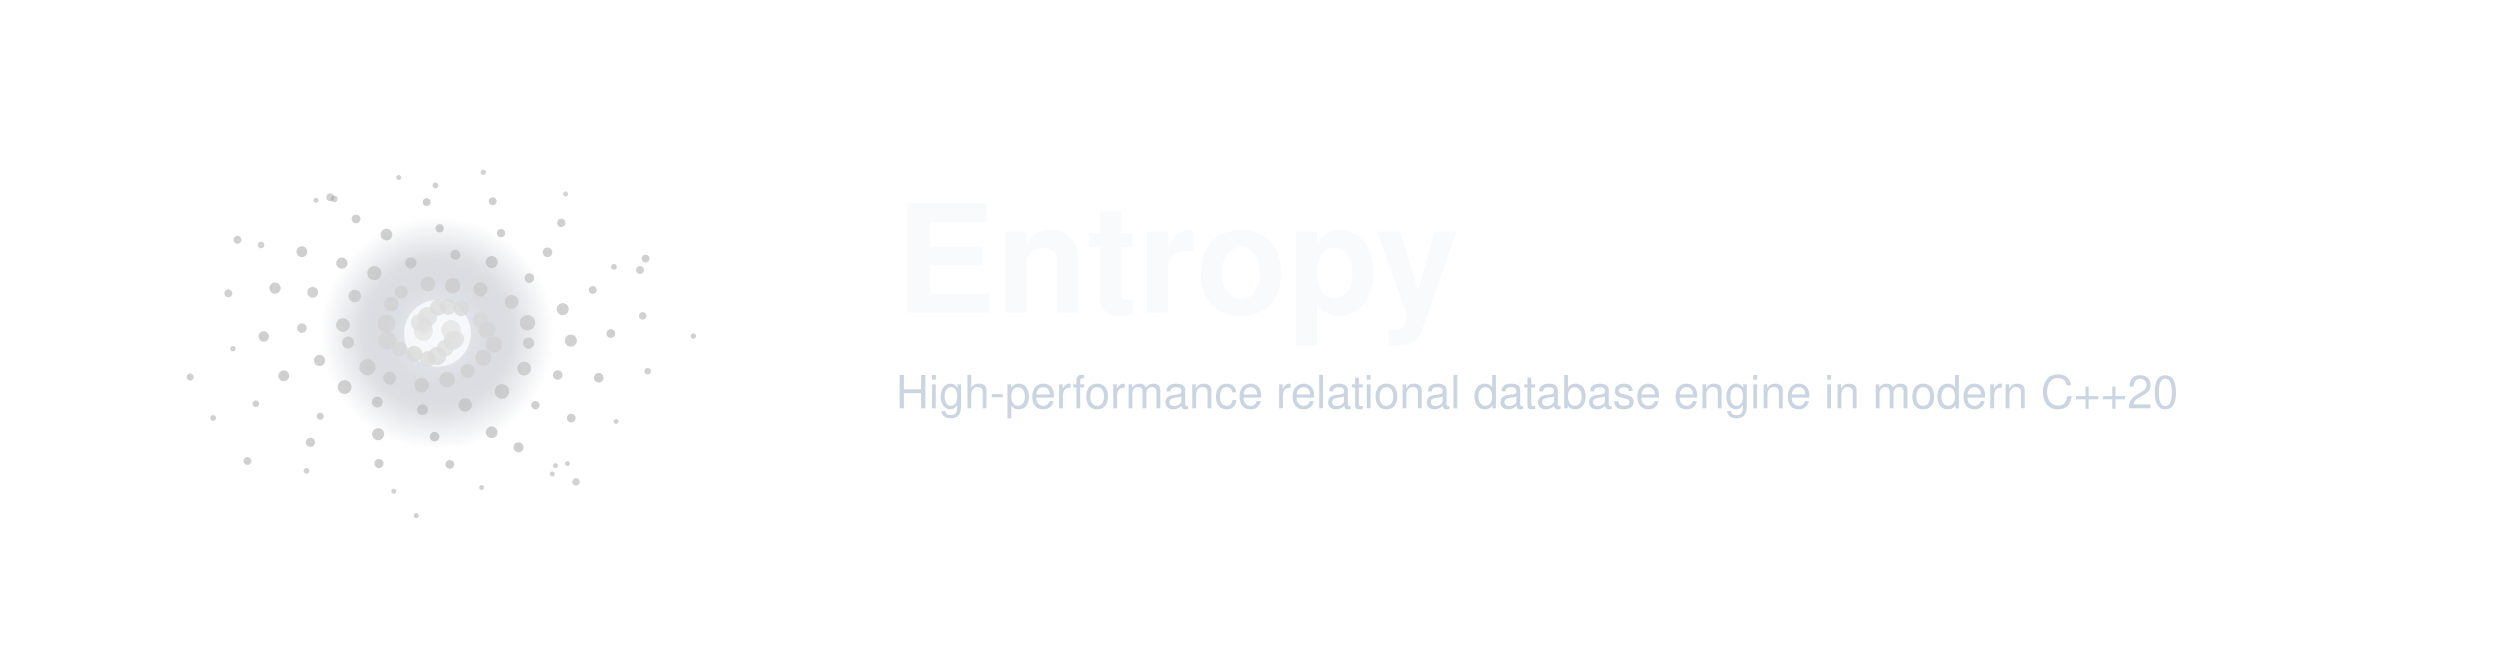
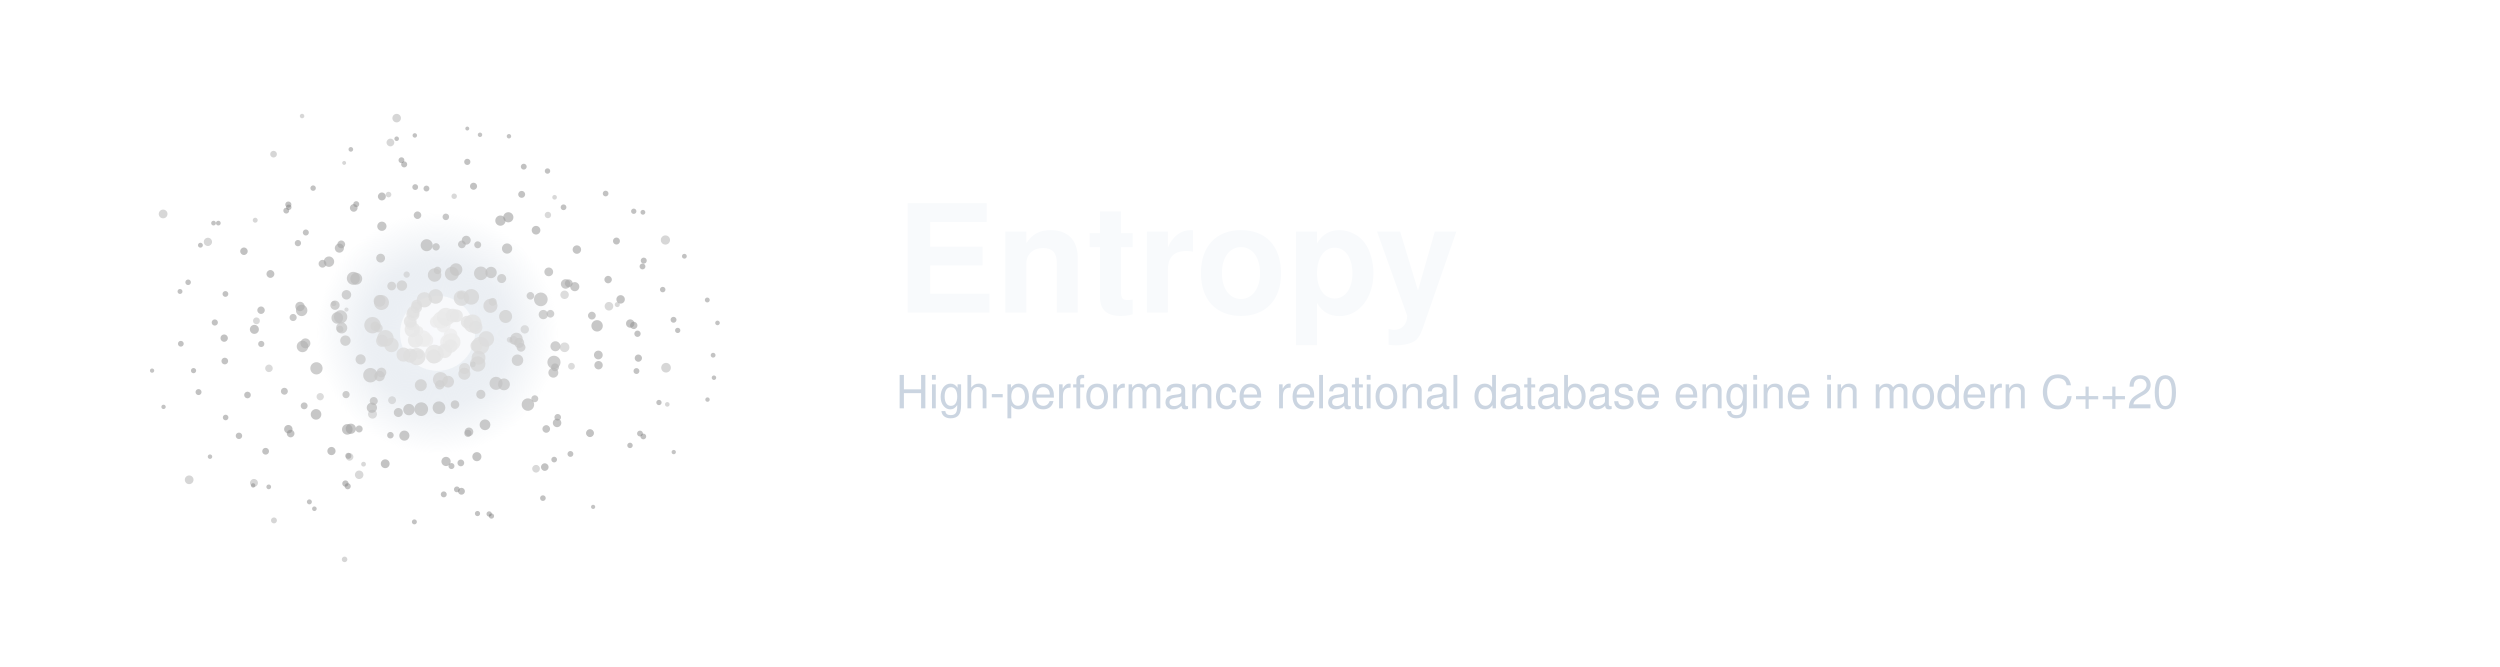
<svg xmlns="http://www.w3.org/2000/svg" width="1200" height="320" viewBox="0 0 1200 320" fill="none" role="img" aria-label="Entropy Database Engine">
  <defs>
    <radialGradient id="core-dark" cx="50%" cy="50%" r="50%">
      <stop offset="0%" stop-color="#f8fafc" stop-opacity="0.9" />
-       <stop offset="65%" stop-color="#9ca3af" stop-opacity="0.35" />
-       <stop offset="100%" stop-color="#9ca3af" stop-opacity="0" />
+       <stop offset="60%" stop-color="#cbd5e1" stop-opacity="0.35" />
+       <stop offset="100%" stop-color="#cbd5e1" stop-opacity="0" />
    </radialGradient>
  </defs>
  <g>
-     <circle cx="210" cy="160" r="56" fill="url(#core-dark)" />
-     <circle cx="210" cy="160" r="16" fill="#f8fafc" opacity="0.9" />
-     <circle cx="216.5" cy="158.3" r="4.7" fill="#e6e6e6" opacity="0.85" />
-     <circle cx="203.2" cy="159.0" r="4.6" fill="#e6e6e6" opacity="0.85" />
-     <circle cx="218.6" cy="162.8" r="4.2" fill="#e3e3e3" opacity="0.84" />
-     <circle cx="203.7" cy="156.4" r="3.8" fill="#e3e3e3" opacity="0.84" />
-     <circle cx="217.4" cy="163.4" r="4.5" fill="#e1e1e1" opacity="0.83" />
-     <circle cx="201.3" cy="154.9" r="4.1" fill="#e1e1e1" opacity="0.83" />
-     <circle cx="213.7" cy="167.1" r="4.0" fill="#dfdfdf" opacity="0.82" />
-     <circle cx="205.2" cy="152.0" r="4.6" fill="#dfdfdf" opacity="0.82" />
-     <circle cx="209.8" cy="170.9" r="4.4" fill="#dddddd" opacity="0.81" />
-     <circle cx="210.3" cy="147.6" r="3.9" fill="#dddddd" opacity="0.81" />
-     <circle cx="205.4" cy="172.3" r="3.8" fill="#dbdbdb" opacity="0.80" />
-     <circle cx="215.1" cy="147.2" r="3.9" fill="#dbdbdb" opacity="0.80" />
-     <circle cx="198.8" cy="169.9" r="3.9" fill="#d9d9d9" opacity="0.79" />
-     <circle cx="221.4" cy="148.0" r="3.7" fill="#d9d9d9" opacity="0.79" />
-     <circle cx="191.7" cy="167.5" r="3.5" fill="#d7d7d7" opacity="0.78" />
-     <circle cx="230.7" cy="153.7" r="3.8" fill="#d7d7d7" opacity="0.78" />
-     <circle cx="185.9" cy="163.4" r="4.4" fill="#d4d4d4" opacity="0.76" />
-     <circle cx="233.8" cy="158.5" r="4.1" fill="#d4d4d4" opacity="0.76" />
-     <circle cx="185.5" cy="155.3" r="4.3" fill="#d2d2d2" opacity="0.75" />
-     <circle cx="237.0" cy="165.4" r="3.9" fill="#d2d2d2" opacity="0.75" />
-     <circle cx="187.8" cy="145.9" r="3.5" fill="#d0d0d0" opacity="0.74" />
-     <circle cx="232.0" cy="171.7" r="3.8" fill="#d0d0d0" opacity="0.74" />
-     <circle cx="192.6" cy="140.2" r="3.1" fill="#cecece" opacity="0.73" />
-     <circle cx="224.5" cy="178.1" r="3.4" fill="#cecece" opacity="0.73" />
-     <circle cx="205.4" cy="136.3" r="3.5" fill="#cccccc" opacity="0.72" />
-     <circle cx="214.6" cy="182.2" r="3.7" fill="#cccccc" opacity="0.72" />
-     <circle cx="217.3" cy="137.1" r="3.7" fill="#cacaca" opacity="0.71" />
-     <circle cx="202.4" cy="184.9" r="3.5" fill="#cacaca" opacity="0.71" />
-     <circle cx="230.6" cy="138.9" r="3.4" fill="#c8c8c8" opacity="0.70" />
-     <circle cx="187.0" cy="181.5" r="3.1" fill="#c8c8c8" opacity="0.70" />
-     <circle cx="245.6" cy="144.9" r="3.3" fill="#c6c6c6" opacity="0.69" />
-     <circle cx="176.4" cy="176.3" r="3.9" fill="#c6c6c6" opacity="0.69" />
-     <circle cx="253.2" cy="154.9" r="3.7" fill="#c3c3c3" opacity="0.68" />
-     <circle cx="167.1" cy="164.4" r="2.9" fill="#c3c3c3" opacity="0.68" />
-     <circle cx="253.7" cy="164.7" r="2.7" fill="#c1c1c1" opacity="0.67" />
-     <circle cx="164.6" cy="156.0" r="3.3" fill="#c1c1c1" opacity="0.67" />
-     <circle cx="251.6" cy="176.9" r="3.3" fill="#bfbfbf" opacity="0.66" />
-     <circle cx="170.3" cy="142.1" r="3.0" fill="#bfbfbf" opacity="0.66" />
-     <circle cx="240.9" cy="187.9" r="3.5" fill="#bdbdbd" opacity="0.65" />
-     <circle cx="179.7" cy="131.1" r="3.4" fill="#bdbdbd" opacity="0.65" />
-     <circle cx="223.3" cy="194.4" r="3.2" fill="#bbbbbb" opacity="0.64" />
-     <circle cx="197.2" cy="126.2" r="2.7" fill="#bbbbbb" opacity="0.64" />
-     <circle cx="202.8" cy="196.7" r="2.6" fill="#b9b9b9" opacity="0.63" />
-     <circle cx="218.6" cy="122.3" r="2.4" fill="#b9b9b9" opacity="0.63" />
-     <circle cx="181.1" cy="193.0" r="2.6" fill="#b7b7b7" opacity="0.62" />
-     <circle cx="236.0" cy="125.8" r="2.9" fill="#b7b7b7" opacity="0.62" />
-     <circle cx="165.4" cy="185.8" r="3.3" fill="#b5b5b5" opacity="0.61" />
-     <circle cx="254.1" cy="133.5" r="2.3" fill="#b5b5b5" opacity="0.61" />
-     <circle cx="153.4" cy="173.0" r="2.7" fill="#b2b2b2" opacity="0.59" />
-     <circle cx="270.1" cy="148.4" r="2.9" fill="#b2b2b2" opacity="0.59" />
-     <circle cx="144.9" cy="157.5" r="2.3" fill="#b0b0b0" opacity="0.58" />
-     <circle cx="274.0" cy="163.5" r="2.9" fill="#b0b0b0" opacity="0.58" />
-     <circle cx="150.1" cy="140.3" r="2.6" fill="#aeaeae" opacity="0.57" />
-     <circle cx="267.7" cy="180.0" r="2.3" fill="#aeaeae" opacity="0.57" />
-     <circle cx="164.1" cy="126.3" r="2.7" fill="#acacac" opacity="0.56" />
-     <circle cx="257.0" cy="194.5" r="2.0" fill="#acacac" opacity="0.56" />
-     <circle cx="185.5" cy="112.6" r="2.8" fill="#aaaaaa" opacity="0.55" />
-     <circle cx="236.0" cy="207.5" r="2.8" fill="#aaaaaa" opacity="0.55" />
-     <circle cx="211.0" cy="109.6" r="2.0" fill="#a8a8a8" opacity="0.54" />
-     <circle cx="208.6" cy="209.6" r="2.3" fill="#a8a8a8" opacity="0.54" />
-     <circle cx="240.5" cy="111.9" r="2.0" fill="#a6a6a6" opacity="0.53" />
-     <circle cx="181.5" cy="208.4" r="2.9" fill="#a6a6a6" opacity="0.53" />
-     <circle cx="262.8" cy="121.1" r="2.3" fill="#a4a4a4" opacity="0.52" />
-     <circle cx="153.7" cy="199.8" r="1.7" fill="#a4a4a4" opacity="0.52" />
-     <circle cx="284.5" cy="139.2" r="1.9" fill="#a1a1a1" opacity="0.51" />
-     <circle cx="136.2" cy="180.4" r="2.6" fill="#a1a1a1" opacity="0.51" />
-     <circle cx="293.2" cy="160.1" r="2.1" fill="#9f9f9f" opacity="0.50" />
-     <circle cx="126.6" cy="161.5" r="2.5" fill="#9f9f9f" opacity="0.50" />
-     <circle cx="287.4" cy="181.3" r="2.3" fill="#9d9d9d" opacity="0.49" />
-     <circle cx="132.0" cy="138.3" r="2.7" fill="#9d9d9d" opacity="0.49" />
-     <circle cx="274.2" cy="200.7" r="2.1" fill="#9b9b9b" opacity="0.48" />
-     <circle cx="144.9" cy="120.8" r="2.6" fill="#9b9b9b" opacity="0.48" />
-     <circle cx="248.9" cy="214.7" r="2.4" fill="#999999" opacity="0.47" />
-     <circle cx="170.9" cy="105.1" r="2.1" fill="#999999" opacity="0.47" />
-     <circle cx="215.9" cy="222.9" r="2.1" fill="#979797" opacity="0.46" />
-     <circle cx="204.8" cy="97.0" r="1.9" fill="#979797" opacity="0.46" />
-     <circle cx="181.9" cy="222.5" r="2.2" fill="#959595" opacity="0.45" />
-     <circle cx="236.5" cy="96.6" r="1.9" fill="#959595" opacity="0.45" />
-     <circle cx="149.0" cy="212.3" r="2.2" fill="#939393" opacity="0.44" />
-     <circle cx="269.4" cy="107.0" r="2.0" fill="#939393" opacity="0.44" />
-     <circle cx="122.8" cy="193.8" r="1.6" fill="#909090" opacity="0.42" />
-     <circle cx="294.7" cy="128.1" r="1.4" fill="#909090" opacity="0.42" />
-     <circle cx="111.8" cy="167.4" r="1.3" fill="#8e8e8e" opacity="0.41" />
-     <circle cx="308.5" cy="151.6" r="1.8" fill="#8e8e8e" opacity="0.41" />
-     <circle cx="109.6" cy="140.8" r="1.9" fill="#8c8c8c" opacity="0.40" />
-     <circle cx="310.9" cy="178.2" r="1.6" fill="#8c8c8c" opacity="0.40" />
-     <circle cx="125.3" cy="117.6" r="1.6" fill="#8a8a8a" opacity="0.39" />
-     <circle cx="295.7" cy="202.3" r="1.2" fill="#8a8a8a" opacity="0.39" />
-     <circle cx="151.7" cy="96.1" r="1.2" fill="#888888" opacity="0.38" />
-     <circle cx="266.6" cy="223.5" r="1.2" fill="#888888" opacity="0.38" />
-     <circle cx="191.4" cy="85.2" r="1.2" fill="#868686" opacity="0.37" />
-     <circle cx="231.2" cy="234.0" r="1.2" fill="#868686" opacity="0.37" />
-     <circle cx="232.0" cy="82.7" r="1.3" fill="#848484" opacity="0.36" />
-     <circle cx="189.0" cy="235.8" r="1.2" fill="#848484" opacity="0.36" />
-     <circle cx="271.5" cy="93.1" r="1.2" fill="#828282" opacity="0.35" />
-     <circle cx="147.1" cy="226.0" r="1.4" fill="#828282" opacity="0.35" />
-     <circle cx="309.9" cy="124.1" r="1.9" fill="#919191" opacity="0.43" />
-     <circle cx="332.8" cy="161.3" r="1.3" fill="#949494" opacity="0.44" />
-     <circle cx="265.1" cy="227.5" r="1.2" fill="#858585" opacity="0.37" />
-     <circle cx="118.8" cy="221.3" r="1.9" fill="#949494" opacity="0.44" />
-     <circle cx="102.3" cy="200.6" r="1.4" fill="#8c8c8c" opacity="0.40" />
-     <circle cx="272.4" cy="222.5" r="1.2" fill="#878787" opacity="0.38" />
-     <circle cx="209.0" cy="89.0" r="1.4" fill="#8b8b8b" opacity="0.40" />
-     <circle cx="276.5" cy="231.3" r="1.8" fill="#848484" opacity="0.36" />
-     <circle cx="160.5" cy="95.5" r="1.6" fill="#8a8a8a" opacity="0.39" />
-     <circle cx="114.0" cy="115.1" r="1.9" fill="#919191" opacity="0.43" />
-     <circle cx="307.2" cy="129.6" r="1.9" fill="#8b8b8b" opacity="0.40" />
-     <circle cx="158.5" cy="94.7" r="1.9" fill="#8e8e8e" opacity="0.41" />
-     <circle cx="91.3" cy="181.0" r="1.7" fill="#949494" opacity="0.44" />
-     <circle cx="199.8" cy="247.5" r="1.2" fill="#919191" opacity="0.43" />
+     <circle cx="210" cy="160" r="58" fill="url(#core-dark)" />
+     <circle cx="210" cy="160" r="18" fill="#f8fafc" opacity="0.92" />
+     <circle cx="216.3" cy="160.9" r="3.24" fill="#eeeeee" opacity="0.88" />
+     <circle cx="215.0" cy="164.2" r="3.73" fill="#ededed" opacity="0.87" />
+     <circle cx="216.8" cy="164.2" r="4.24" fill="#ebebeb" opacity="0.87" />
+     <circle cx="216.3" cy="166.1" r="3.26" fill="#e9e9e9" opacity="0.86" />
+     <circle cx="213.5" cy="168.4" r="3.47" fill="#e8e8e8" opacity="0.85" />
+     <circle cx="208.5" cy="169.9" r="4.45" fill="#e6e6e6" opacity="0.85" />
+     <circle cx="208.2" cy="171.1" r="3.39" fill="#e4e4e4" opacity="0.84" />
+     <circle cx="201.2" cy="170.2" r="2.09" fill="#e3e3e3" opacity="0.84" />
+     <circle cx="200.1" cy="171.2" r="4.14" fill="#e1e1e1" opacity="0.83" />
+     <circle cx="196.9" cy="170.7" r="3.39" fill="#dfdfdf" opacity="0.82" />
+     <circle cx="193.7" cy="170.2" r="3.39" fill="#dedede" opacity="0.82" />
+     <circle cx="187.9" cy="165.6" r="3.45" fill="#dcdcdc" opacity="0.81" />
+     <circle cx="185.0" cy="162.4" r="3.97" fill="#dadada" opacity="0.81" />
+     <circle cx="183.4" cy="163.6" r="2.89" fill="#d9d9d9" opacity="0.80" />
+     <circle cx="181.6" cy="157.5" r="2.09" fill="#d7d7d7" opacity="0.79" />
+     <circle cx="180.1" cy="156.6" r="2.26" fill="#d5d5d5" opacity="0.79" />
+     <circle cx="178.8" cy="156.1" r="3.95" fill="#d4d4d4" opacity="0.78" />
+     <circle cx="183.1" cy="145.2" r="3.60" fill="#d2d2d2" opacity="0.78" />
+     <circle cx="182.2" cy="144.4" r="2.84" fill="#d0d0d0" opacity="0.77" />
+     <circle cx="192.9" cy="137.1" r="2.52" fill="#cfcfcf" opacity="0.76" />
+     <circle cx="188.0" cy="137.3" r="2.10" fill="#cdcdcd" opacity="0.76" />
+     <circle cx="208.6" cy="132.0" r="3.24" fill="#cbcbcb" opacity="0.75" />
+     <circle cx="216.9" cy="131.4" r="3.36" fill="#cacaca" opacity="0.75" />
+     <circle cx="210.0" cy="129.8" r="1.81" fill="#c8c8c8" opacity="0.74" />
+     <circle cx="218.9" cy="129.4" r="3.03" fill="#c6c6c6" opacity="0.73" />
+     <circle cx="230.8" cy="131.2" r="3.27" fill="#c5c5c5" opacity="0.73" />
+     <circle cx="240.8" cy="133.7" r="2.17" fill="#c3c3c3" opacity="0.72" />
+     <circle cx="235.7" cy="130.8" r="2.73" fill="#c1c1c1" opacity="0.72" />
+     <circle cx="254.6" cy="142.0" r="1.83" fill="#c0c0c0" opacity="0.71" />
+     <circle cx="260.8" cy="151.0" r="2.23" fill="#bebebe" opacity="0.71" />
+     <circle cx="259.6" cy="143.7" r="3.28" fill="#bcbcbc" opacity="0.70" />
+     <circle cx="264.2" cy="150.6" r="1.85" fill="#bbbbbb" opacity="0.69" />
+     <circle cx="266.6" cy="166.2" r="2.40" fill="#b9b9b9" opacity="0.69" />
+     <circle cx="265.9" cy="173.9" r="3.15" fill="#b7b7b7" opacity="0.68" />
+     <circle cx="266.4" cy="176.3" r="1.89" fill="#b6b6b6" opacity="0.68" />
+     <circle cx="265.6" cy="178.9" r="2.38" fill="#b4b4b4" opacity="0.67" />
+     <circle cx="256.7" cy="191.4" r="1.68" fill="#b2b2b2" opacity="0.66" />
+     <circle cx="253.4" cy="194.2" r="2.99" fill="#b1b1b1" opacity="0.66" />
+     <circle cx="232.8" cy="203.9" r="2.57" fill="#afafaf" opacity="0.65" />
+     <circle cx="225.1" cy="207.3" r="2.08" fill="#adadad" opacity="0.65" />
+     <circle cx="224.6" cy="208.0" r="1.74" fill="#acacac" opacity="0.64" />
+     <circle cx="194.1" cy="209.1" r="2.43" fill="#aaaaaa" opacity="0.63" />
+     <circle cx="187.4" cy="208.9" r="1.58" fill="#a8a8a8" opacity="0.63" />
+     <circle cx="172.4" cy="205.9" r="1.70" fill="#a7a7a7" opacity="0.62" />
+     <circle cx="168.4" cy="205.8" r="2.46" fill="#a5a5a5" opacity="0.62" />
+     <circle cx="166.7" cy="206.1" r="2.54" fill="#a3a3a3" opacity="0.61" />
+     <circle cx="151.7" cy="198.9" r="2.54" fill="#a2a2a2" opacity="0.60" />
+     <circle cx="146.0" cy="194.8" r="1.66" fill="#a0a0a0" opacity="0.60" />
+     <circle cx="136.5" cy="187.8" r="1.67" fill="#9e9e9e" opacity="0.59" />
+     <circle cx="125.4" cy="165.1" r="1.49" fill="#9d9d9d" opacity="0.59" />
+     <circle cx="125.3" cy="148.9" r="1.79" fill="#9b9b9b" opacity="0.58" />
+     <circle cx="122.1" cy="158.1" r="2.17" fill="#999999" opacity="0.57" />
+     <circle cx="129.8" cy="131.5" r="1.89" fill="#989898" opacity="0.57" />
+     <circle cx="143.0" cy="116.7" r="1.52" fill="#969696" opacity="0.56" />
+     <circle cx="146.8" cy="111.6" r="1.45" fill="#949494" opacity="0.56" />
+     <circle cx="169.8" cy="99.8" r="1.84" fill="#939393" opacity="0.55" />
+     <circle cx="171.0" cy="98.0" r="1.44" fill="#919191" opacity="0.54" />
+     <circle cx="183.3" cy="94.3" r="1.91" fill="#8f8f8f" opacity="0.54" />
+     <circle cx="204.7" cy="90.5" r="1.42" fill="#8e8e8e" opacity="0.53" />
+     <circle cx="199.3" cy="89.8" r="1.40" fill="#8c8c8c" opacity="0.53" />
+     <circle cx="227.3" cy="89.4" r="1.71" fill="#8a8a8a" opacity="0.52" />
+     <circle cx="250.4" cy="93.3" r="1.67" fill="#898989" opacity="0.51" />
+     <circle cx="270.5" cy="99.5" r="1.38" fill="#878787" opacity="0.51" />
+     <circle cx="295.9" cy="115.7" r="1.68" fill="#858585" opacity="0.50" />
+     <circle cx="308.4" cy="127.9" r="1.41" fill="#848484" opacity="0.50" />
+     <circle cx="309.0" cy="125.1" r="1.45" fill="#828282" opacity="0.49" />
+     <circle cx="318.1" cy="139.0" r="1.32" fill="#808080" opacity="0.48" />
+     <circle cx="323.3" cy="153.5" r="1.42" fill="#7f7f7f" opacity="0.48" />
+     <circle cx="325.3" cy="158.6" r="1.27" fill="#7d7d7d" opacity="0.47" />
+     <circle cx="316.3" cy="193.2" r="1.27" fill="#7b7b7b" opacity="0.47" />
+     <circle cx="307.2" cy="208.1" r="1.41" fill="#7a7a7a" opacity="0.46" />
+     <circle cx="302.4" cy="213.8" r="1.31" fill="#787878" opacity="0.46" />
+     <circle cx="308.8" cy="209.5" r="1.38" fill="#767676" opacity="0.45" />
+     <circle cx="260.6" cy="239.1" r="1.36" fill="#757575" opacity="0.44" />
+     <circle cx="229.2" cy="246.5" r="1.25" fill="#737373" opacity="0.44" />
+     <circle cx="234.8" cy="246.7" r="1.28" fill="#717171" opacity="0.43" />
+     <circle cx="235.9" cy="247.7" r="1.27" fill="#707070" opacity="0.43" />
+     <circle cx="198.9" cy="250.5" r="1.20" fill="#6e6e6e" opacity="0.42" />
+     <circle cx="148.5" cy="240.9" r="1.20" fill="#6c6c6c" opacity="0.41" />
+     <circle cx="129.0" cy="233.7" r="1.14" fill="#6b6b6b" opacity="0.41" />
+     <circle cx="150.9" cy="244.2" r="1.11" fill="#696969" opacity="0.40" />
+     <circle cx="121.5" cy="233.0" r="1.07" fill="#676767" opacity="0.40" />
+     <circle cx="100.8" cy="219.2" r="1.08" fill="#666666" opacity="0.39" />
+     <circle cx="73.0" cy="177.9" r="1.03" fill="#646464" opacity="0.38" />
+     <circle cx="78.5" cy="195.3" r="1.05" fill="#626262" opacity="0.38" />
+     <circle cx="204.8" cy="163.3" r="3.18" fill="#eeeeee" opacity="0.88" />
+     <circle cx="203.0" cy="162.5" r="3.95" fill="#ededed" opacity="0.87" />
+     <circle cx="200.9" cy="158.8" r="2.25" fill="#ebebeb" opacity="0.87" />
+     <circle cx="199.4" cy="163.3" r="3.61" fill="#e9e9e9" opacity="0.86" />
+     <circle cx="197.9" cy="158.2" r="3.69" fill="#e8e8e8" opacity="0.85" />
+     <circle cx="197.4" cy="155.8" r="2.68" fill="#e6e6e6" opacity="0.85" />
+     <circle cx="196.9" cy="154.3" r="3.05" fill="#e4e4e4" opacity="0.84" />
+     <circle cx="198.2" cy="150.8" r="3.16" fill="#e3e3e3" opacity="0.84" />
+     <circle cx="198.4" cy="149.8" r="2.91" fill="#e1e1e1" opacity="0.83" />
+     <circle cx="199.9" cy="147.6" r="2.66" fill="#dfdfdf" opacity="0.82" />
+     <circle cx="200.0" cy="146.4" r="2.53" fill="#dedede" opacity="0.82" />
+     <circle cx="203.7" cy="143.9" r="3.65" fill="#dcdcdc" opacity="0.81" />
+     <circle cx="209.1" cy="142.3" r="3.51" fill="#dadada" opacity="0.81" />
+     <circle cx="221.5" cy="143.1" r="3.71" fill="#d9d9d9" opacity="0.80" />
+     <circle cx="221.3" cy="141.8" r="1.98" fill="#d7d7d7" opacity="0.79" />
+     <circle cx="226.2" cy="142.5" r="3.75" fill="#d5d5d5" opacity="0.79" />
+     <circle cx="235.4" cy="146.8" r="3.38" fill="#d4d4d4" opacity="0.78" />
+     <circle cx="236.5" cy="144.9" r="1.90" fill="#d2d2d2" opacity="0.78" />
+     <circle cx="242.7" cy="151.9" r="3.12" fill="#d0d0d0" opacity="0.77" />
+     <circle cx="246.5" cy="163.3" r="2.01" fill="#cfcfcf" opacity="0.76" />
+     <circle cx="247.9" cy="162.7" r="3.00" fill="#cdcdcd" opacity="0.76" />
+     <circle cx="249.2" cy="164.6" r="2.42" fill="#cbcbcb" opacity="0.75" />
+     <circle cx="250.1" cy="166.7" r="2.12" fill="#cacaca" opacity="0.75" />
+     <circle cx="248.4" cy="172.9" r="2.76" fill="#c8c8c8" opacity="0.74" />
+     <circle cx="238.1" cy="184.0" r="3.13" fill="#c6c6c6" opacity="0.73" />
+     <circle cx="230.8" cy="189.3" r="2.19" fill="#c5c5c5" opacity="0.73" />
+     <circle cx="241.9" cy="184.5" r="2.84" fill="#c3c3c3" opacity="0.72" />
+     <circle cx="218.4" cy="194.2" r="2.05" fill="#c1c1c1" opacity="0.72" />
+     <circle cx="210.7" cy="195.7" r="3.04" fill="#c0c0c0" opacity="0.71" />
+     <circle cx="202.2" cy="196.4" r="3.29" fill="#bebebe" opacity="0.71" />
+     <circle cx="196.3" cy="196.6" r="2.74" fill="#bcbcbc" opacity="0.70" />
+     <circle cx="179.4" cy="192.5" r="1.93" fill="#bbbbbb" opacity="0.69" />
+     <circle cx="191.2" cy="198.0" r="2.16" fill="#b9b9b9" opacity="0.69" />
+     <circle cx="178.5" cy="195.7" r="2.46" fill="#b7b7b7" opacity="0.68" />
+     <circle cx="166.1" cy="189.4" r="1.74" fill="#b6b6b6" opacity="0.68" />
+     <circle cx="151.9" cy="176.8" r="2.94" fill="#b4b4b4" opacity="0.67" />
+     <circle cx="146.6" cy="164.8" r="2.38" fill="#b2b2b2" opacity="0.66" />
+     <circle cx="145.2" cy="166.3" r="2.76" fill="#b1b1b1" opacity="0.66" />
+     <circle cx="144.8" cy="149.0" r="2.74" fill="#afafaf" opacity="0.65" />
+     <circle cx="144.0" cy="147.1" r="2.25" fill="#adadad" opacity="0.65" />
+     <circle cx="140.7" cy="152.4" r="1.72" fill="#acacac" opacity="0.64" />
+     <circle cx="157.9" cy="125.6" r="2.50" fill="#aaaaaa" opacity="0.63" />
+     <circle cx="154.8" cy="126.6" r="1.87" fill="#a8a8a8" opacity="0.63" />
+     <circle cx="162.9" cy="119.1" r="2.19" fill="#a7a7a7" opacity="0.62" />
+     <circle cx="163.8" cy="117.3" r="1.87" fill="#a5a5a5" opacity="0.62" />
+     <circle cx="183.3" cy="108.6" r="2.22" fill="#a3a3a3" opacity="0.61" />
+     <circle cx="214.0" cy="104.1" r="1.58" fill="#a2a2a2" opacity="0.60" />
+     <circle cx="200.4" cy="103.3" r="1.81" fill="#a0a0a0" opacity="0.60" />
+     <circle cx="240.2" cy="105.9" r="2.46" fill="#9e9e9e" opacity="0.59" />
+     <circle cx="257.3" cy="110.5" r="2.08" fill="#9d9d9d" opacity="0.59" />
+     <circle cx="244.0" cy="104.3" r="2.44" fill="#9b9b9b" opacity="0.58" />
+     <circle cx="276.9" cy="119.8" r="2.03" fill="#999999" opacity="0.57" />
+     <circle cx="291.9" cy="134.2" r="1.79" fill="#989898" opacity="0.57" />
+     <circle cx="297.9" cy="143.7" r="2.03" fill="#969696" opacity="0.56" />
+     <circle cx="302.5" cy="155.3" r="2.01" fill="#949494" opacity="0.56" />
+     <circle cx="304.2" cy="156.2" r="1.76" fill="#939393" opacity="0.55" />
+     <circle cx="306.0" cy="160.2" r="1.53" fill="#919191" opacity="0.54" />
+     <circle cx="306.4" cy="171.9" r="1.75" fill="#8f8f8f" opacity="0.54" />
+     <circle cx="305.5" cy="178.1" r="1.42" fill="#8e8e8e" opacity="0.53" />
+     <circle cx="283.2" cy="207.9" r="1.90" fill="#8c8c8c" opacity="0.53" />
+     <circle cx="266.0" cy="220.6" r="1.37" fill="#8a8a8a" opacity="0.52" />
+     <circle cx="273.8" cy="217.9" r="1.41" fill="#898989" opacity="0.51" />
+     <circle cx="261.5" cy="224.2" r="1.82" fill="#878787" opacity="0.51" />
+     <circle cx="219.3" cy="234.9" r="1.40" fill="#858585" opacity="0.50" />
+     <circle cx="221.5" cy="235.8" r="1.66" fill="#848484" opacity="0.50" />
+     <circle cx="213.0" cy="237.3" r="1.43" fill="#828282" opacity="0.49" />
+     <circle cx="165.8" cy="232.1" r="1.52" fill="#808080" opacity="0.48" />
+     <circle cx="166.9" cy="233.4" r="1.47" fill="#7f7f7f" opacity="0.48" />
+     <circle cx="127.5" cy="216.6" r="1.63" fill="#7d7d7d" opacity="0.47" />
+     <circle cx="108.3" cy="200.4" r="1.34" fill="#7b7b7b" opacity="0.47" />
+     <circle cx="114.7" cy="209.2" r="1.55" fill="#7a7a7a" opacity="0.46" />
+     <circle cx="92.9" cy="177.9" r="1.25" fill="#787878" opacity="0.46" />
+     <circle cx="95.3" cy="188.2" r="1.44" fill="#767676" opacity="0.45" />
+     <circle cx="86.8" cy="165.0" r="1.39" fill="#757575" opacity="0.44" />
+     <circle cx="90.3" cy="135.5" r="1.33" fill="#737373" opacity="0.44" />
+     <circle cx="86.4" cy="139.9" r="1.19" fill="#717171" opacity="0.43" />
+     <circle cx="96.2" cy="117.7" r="1.18" fill="#707070" opacity="0.43" />
+     <circle cx="104.8" cy="107.1" r="1.14" fill="#6e6e6e" opacity="0.42" />
+     <circle cx="102.5" cy="107.1" r="1.14" fill="#6c6c6c" opacity="0.41" />
+     <circle cx="168.4" cy="71.7" r="1.12" fill="#6b6b6b" opacity="0.41" />
+     <circle cx="190.4" cy="66.6" r="1.11" fill="#696969" opacity="0.40" />
+     <circle cx="199.1" cy="65.0" r="1.08" fill="#676767" opacity="0.40" />
+     <circle cx="230.4" cy="64.7" r="1.07" fill="#666666" opacity="0.39" />
+     <circle cx="244.3" cy="65.4" r="1.07" fill="#646464" opacity="0.38" />
+     <circle cx="224.3" cy="61.7" r="0.95" fill="#626262" opacity="0.38" />
+     <circle cx="212.8" cy="156.1" r="3.47" fill="#eeeeee" opacity="0.88" />
+     <circle cx="209.2" cy="154.5" r="2.84" fill="#ededed" opacity="0.87" />
+     <circle cx="211.8" cy="153.6" r="4.10" fill="#ebebeb" opacity="0.87" />
+     <circle cx="214.0" cy="152.1" r="4.35" fill="#e9e9e9" opacity="0.86" />
+     <circle cx="217.2" cy="151.5" r="3.32" fill="#e8e8e8" opacity="0.85" />
+     <circle cx="219.1" cy="151.6" r="3.07" fill="#e6e6e6" opacity="0.85" />
+     <circle cx="224.2" cy="154.6" r="3.02" fill="#e4e4e4" opacity="0.84" />
+     <circle cx="226.8" cy="155.3" r="4.35" fill="#e3e3e3" opacity="0.84" />
+     <circle cx="228.4" cy="157.1" r="3.18" fill="#e1e1e1" opacity="0.83" />
+     <circle cx="228.7" cy="166.0" r="2.88" fill="#dfdfdf" opacity="0.82" />
+     <circle cx="230.6" cy="165.9" r="4.23" fill="#dedede" opacity="0.82" />
+     <circle cx="233.4" cy="162.7" r="3.75" fill="#dcdcdc" opacity="0.81" />
+     <circle cx="229.7" cy="171.7" r="3.34" fill="#dadada" opacity="0.81" />
+     <circle cx="223.0" cy="176.9" r="2.65" fill="#d9d9d9" opacity="0.80" />
+     <circle cx="229.3" cy="174.7" r="3.69" fill="#d7d7d7" opacity="0.79" />
+     <circle cx="222.9" cy="179.4" r="2.89" fill="#d5d5d5" opacity="0.79" />
+     <circle cx="211.4" cy="182.2" r="3.60" fill="#d4d4d4" opacity="0.78" />
+     <circle cx="215.1" cy="183.2" r="2.82" fill="#d2d2d2" opacity="0.78" />
+     <circle cx="211.1" cy="184.7" r="2.26" fill="#d0d0d0" opacity="0.77" />
+     <circle cx="202.0" cy="184.9" r="2.88" fill="#cfcfcf" opacity="0.76" />
+     <circle cx="183.1" cy="178.8" r="2.33" fill="#cdcdcd" opacity="0.76" />
+     <circle cx="182.2" cy="180.5" r="2.51" fill="#cbcbcb" opacity="0.75" />
+     <circle cx="173.1" cy="172.5" r="2.44" fill="#cacaca" opacity="0.75" />
+     <circle cx="177.8" cy="180.1" r="3.48" fill="#c8c8c8" opacity="0.74" />
+     <circle cx="165.8" cy="163.5" r="2.50" fill="#c6c6c6" opacity="0.73" />
+     <circle cx="164.0" cy="157.4" r="2.67" fill="#c5c5c5" opacity="0.73" />
+     <circle cx="163.5" cy="152.1" r="3.20" fill="#c3c3c3" opacity="0.72" />
+     <circle cx="161.9" cy="152.6" r="2.80" fill="#c1c1c1" opacity="0.72" />
+     <circle cx="166.3" cy="141.5" r="2.28" fill="#c0c0c0" opacity="0.71" />
+     <circle cx="160.8" cy="146.5" r="2.23" fill="#bebebe" opacity="0.71" />
+     <circle cx="171.0" cy="133.8" r="2.85" fill="#bcbcbc" opacity="0.70" />
+     <circle cx="169.6" cy="133.6" r="3.12" fill="#bbbbbb" opacity="0.69" />
+     <circle cx="182.7" cy="123.9" r="2.12" fill="#b9b9b9" opacity="0.69" />
+     <circle cx="209.3" cy="118.5" r="1.78" fill="#b7b7b7" opacity="0.68" />
+     <circle cx="204.8" cy="117.7" r="2.89" fill="#b6b6b6" opacity="0.68" />
+     <circle cx="221.7" cy="117.3" r="1.85" fill="#b4b4b4" opacity="0.67" />
+     <circle cx="229.3" cy="117.5" r="1.68" fill="#b2b2b2" opacity="0.66" />
+     <circle cx="223.8" cy="115.3" r="2.14" fill="#b1b1b1" opacity="0.66" />
+     <circle cx="243.4" cy="119.3" r="2.46" fill="#afafaf" opacity="0.65" />
+     <circle cx="263.4" cy="130.5" r="2.10" fill="#adadad" opacity="0.65" />
+     <circle cx="271.5" cy="136.3" r="2.29" fill="#acacac" opacity="0.64" />
+     <circle cx="273.0" cy="136.0" r="1.89" fill="#aaaaaa" opacity="0.63" />
+     <circle cx="275.9" cy="137.6" r="2.19" fill="#a8a8a8" opacity="0.63" />
+     <circle cx="284.1" cy="151.5" r="1.87" fill="#a7a7a7" opacity="0.62" />
+     <circle cx="286.6" cy="156.4" r="2.74" fill="#a5a5a5" opacity="0.62" />
+     <circle cx="287.2" cy="170.4" r="2.10" fill="#a3a3a3" opacity="0.61" />
+     <circle cx="287.3" cy="175.3" r="2.02" fill="#a2a2a2" opacity="0.60" />
+     <circle cx="267.7" cy="200.3" r="1.59" fill="#a0a0a0" opacity="0.60" />
+     <circle cx="262.2" cy="205.9" r="1.83" fill="#9e9e9e" opacity="0.59" />
+     <circle cx="267.4" cy="203.0" r="2.04" fill="#9d9d9d" opacity="0.59" />
+     <circle cx="228.9" cy="219.2" r="2.18" fill="#9b9b9b" opacity="0.58" />
+     <circle cx="214.1" cy="221.5" r="2.22" fill="#999999" opacity="0.57" />
+     <circle cx="221.2" cy="222.2" r="1.63" fill="#989898" opacity="0.57" />
+     <circle cx="216.7" cy="223.7" r="1.45" fill="#969696" opacity="0.56" />
+     <circle cx="184.9" cy="222.6" r="2.12" fill="#949494" opacity="0.56" />
+     <circle cx="167.2" cy="218.8" r="1.47" fill="#939393" opacity="0.55" />
+     <circle cx="159.1" cy="216.5" r="1.97" fill="#919191" opacity="0.54" />
+     <circle cx="138.4" cy="206.0" r="2.02" fill="#8f8f8f" opacity="0.54" />
+     <circle cx="139.5" cy="208.1" r="1.84" fill="#8e8e8e" opacity="0.53" />
+     <circle cx="118.8" cy="189.6" r="1.60" fill="#8c8c8c" opacity="0.53" />
+     <circle cx="107.6" cy="162.3" r="1.77" fill="#8a8a8a" opacity="0.52" />
+     <circle cx="107.9" cy="173.3" r="1.61" fill="#898989" opacity="0.51" />
+     <circle cx="108.2" cy="141.1" r="1.39" fill="#878787" opacity="0.51" />
+     <circle cx="103.1" cy="154.8" r="1.49" fill="#858585" opacity="0.50" />
+     <circle cx="117.1" cy="120.6" r="1.80" fill="#848484" opacity="0.50" />
+     <circle cx="137.4" cy="101.1" r="1.41" fill="#828282" opacity="0.49" />
+     <circle cx="138.6" cy="99.5" r="1.33" fill="#808080" opacity="0.48" />
+     <circle cx="138.4" cy="98.2" r="1.48" fill="#7f7f7f" opacity="0.48" />
+     <circle cx="150.3" cy="90.3" r="1.31" fill="#7d7d7d" opacity="0.47" />
+     <circle cx="194.0" cy="78.9" r="1.46" fill="#7b7b7b" opacity="0.47" />
+     <circle cx="224.3" cy="77.7" r="1.50" fill="#7a7a7a" opacity="0.46" />
+     <circle cx="192.7" cy="76.9" r="1.41" fill="#787878" opacity="0.46" />
+     <circle cx="251.4" cy="80.0" r="1.41" fill="#767676" opacity="0.45" />
+     <circle cx="262.8" cy="82.1" r="1.31" fill="#757575" opacity="0.44" />
+     <circle cx="290.7" cy="92.9" r="1.37" fill="#737373" opacity="0.44" />
+     <circle cx="304.2" cy="101.4" r="1.28" fill="#717171" opacity="0.43" />
+     <circle cx="308.6" cy="101.9" r="1.16" fill="#707070" opacity="0.43" />
+     <circle cx="328.5" cy="123.0" r="1.16" fill="#6e6e6e" opacity="0.42" />
+     <circle cx="339.5" cy="144.0" r="1.18" fill="#6c6c6c" opacity="0.41" />
+     <circle cx="342.3" cy="170.5" r="1.16" fill="#6b6b6b" opacity="0.41" />
+     <circle cx="344.4" cy="155.0" r="1.11" fill="#696969" opacity="0.40" />
+     <circle cx="342.7" cy="181.3" r="1.08" fill="#676767" opacity="0.40" />
+     <circle cx="339.6" cy="191.8" r="1.06" fill="#666666" opacity="0.39" />
+     <circle cx="323.4" cy="217.0" r="1.04" fill="#646464" opacity="0.38" />
+     <circle cx="284.7" cy="243.3" r="1.01" fill="#626262" opacity="0.38" />
+     <circle cx="172.4" cy="227.9" r="2.04" fill="#9c9c9c" opacity="0.39" />
+     <circle cx="123.1" cy="154.0" r="1.65" fill="#a3a3a3" opacity="0.41" />
+     <circle cx="271.0" cy="166.7" r="2.32" fill="#b4b4b4" opacity="0.45" />
+     <circle cx="296.3" cy="146.2" r="1.22" fill="#a3a3a3" opacity="0.41" />
+     <circle cx="274.3" cy="175.8" r="1.64" fill="#b0b0b0" opacity="0.44" />
+     <circle cx="131.3" cy="74.0" r="1.61" fill="#828282" opacity="0.33" />
+     <circle cx="263.0" cy="103.2" r="1.55" fill="#a0a0a0" opacity="0.40" />
+     <circle cx="190.4" cy="56.7" r="2.05" fill="#828282" opacity="0.33" />
+     <circle cx="153.7" cy="190.4" r="1.76" fill="#afafaf" opacity="0.44" />
+     <circle cx="166.3" cy="148.6" r="1.01" fill="#bebebe" opacity="0.48" />
+     <circle cx="218.0" cy="94.2" r="1.32" fill="#a3a3a3" opacity="0.41" />
+     <circle cx="145.0" cy="55.7" r="1.08" fill="#787878" opacity="0.30" />
+     <circle cx="90.8" cy="230.3" r="2.09" fill="#7a7a7a" opacity="0.31" />
+     <circle cx="271.0" cy="141.5" r="2.03" fill="#b1b1b1" opacity="0.44" />
+     <circle cx="163.2" cy="158.0" r="1.65" fill="#bdbdbd" opacity="0.47" />
+     <circle cx="227.0" cy="174.9" r="1.40" fill="#cbcbcb" opacity="0.51" />
+     <circle cx="129.1" cy="176.8" r="1.81" fill="#a5a5a5" opacity="0.41" />
+     <circle cx="167.8" cy="219.3" r="1.82" fill="#a2a2a2" opacity="0.41" />
+     <circle cx="251.9" cy="158.1" r="2.01" fill="#c0c0c0" opacity="0.48" />
+     <circle cx="178.8" cy="198.8" r="2.14" fill="#b5b5b5" opacity="0.45" />
+     <circle cx="186.5" cy="93.4" r="1.35" fill="#a0a0a0" opacity="0.40" />
+     <circle cx="121.9" cy="231.8" r="1.91" fill="#888888" opacity="0.34" />
+     <circle cx="78.3" cy="102.7" r="2.10" fill="#797979" opacity="0.30" />
+     <circle cx="165.2" cy="78.2" r="0.94" fill="#8f8f8f" opacity="0.36" />
+     <circle cx="292.3" cy="147.0" r="2.07" fill="#a5a5a5" opacity="0.41" />
+     <circle cx="99.8" cy="116.1" r="1.98" fill="#8b8b8b" opacity="0.35" />
+     <circle cx="257.3" cy="225.0" r="1.84" fill="#9c9c9c" opacity="0.39" />
+     <circle cx="266.2" cy="94.7" r="1.12" fill="#999999" opacity="0.38" />
+     <circle cx="319.7" cy="176.5" r="2.32" fill="#939393" opacity="0.37" />
+     <circle cx="244.6" cy="163.1" r="1.37" fill="#c5c5c5" opacity="0.49" />
+     <circle cx="195.2" cy="131.8" r="1.52" fill="#c1c1c1" opacity="0.48" />
+     <circle cx="319.4" cy="115.2" r="2.21" fill="#8b8b8b" opacity="0.35" />
+     <circle cx="320.3" cy="194.1" r="1.11" fill="#8f8f8f" opacity="0.36" />
+     <circle cx="188.2" cy="192.1" r="1.89" fill="#bdbdbd" opacity="0.47" />
+     <circle cx="174.5" cy="222.8" r="1.16" fill="#a1a1a1" opacity="0.40" />
+     <circle cx="131.5" cy="249.8" r="1.43" fill="#7f7f7f" opacity="0.32" />
+     <circle cx="187.4" cy="68.4" r="1.86" fill="#8b8b8b" opacity="0.35" />
+     <circle cx="122.5" cy="105.7" r="1.19" fill="#929292" opacity="0.37" />
+     <circle cx="160.2" cy="145.7" r="1.24" fill="#b9b9b9" opacity="0.46" />
+     <circle cx="165.4" cy="268.5" r="1.33" fill="#7a7a7a" opacity="0.31" />
  </g>
  <text x="430" y="150" font-family="Space Grotesk, Segoe UI, Helvetica, Arial, sans-serif" font-size="72" font-weight="700" fill="#F8FAFC">Entropy</text>
  <text x="430" y="196" font-family="Space Grotesk, Segoe UI, Helvetica, Arial, sans-serif" font-size="22" font-weight="500" fill="#CBD5E1">High-performance relational database engine in modern C++20</text>
</svg>
